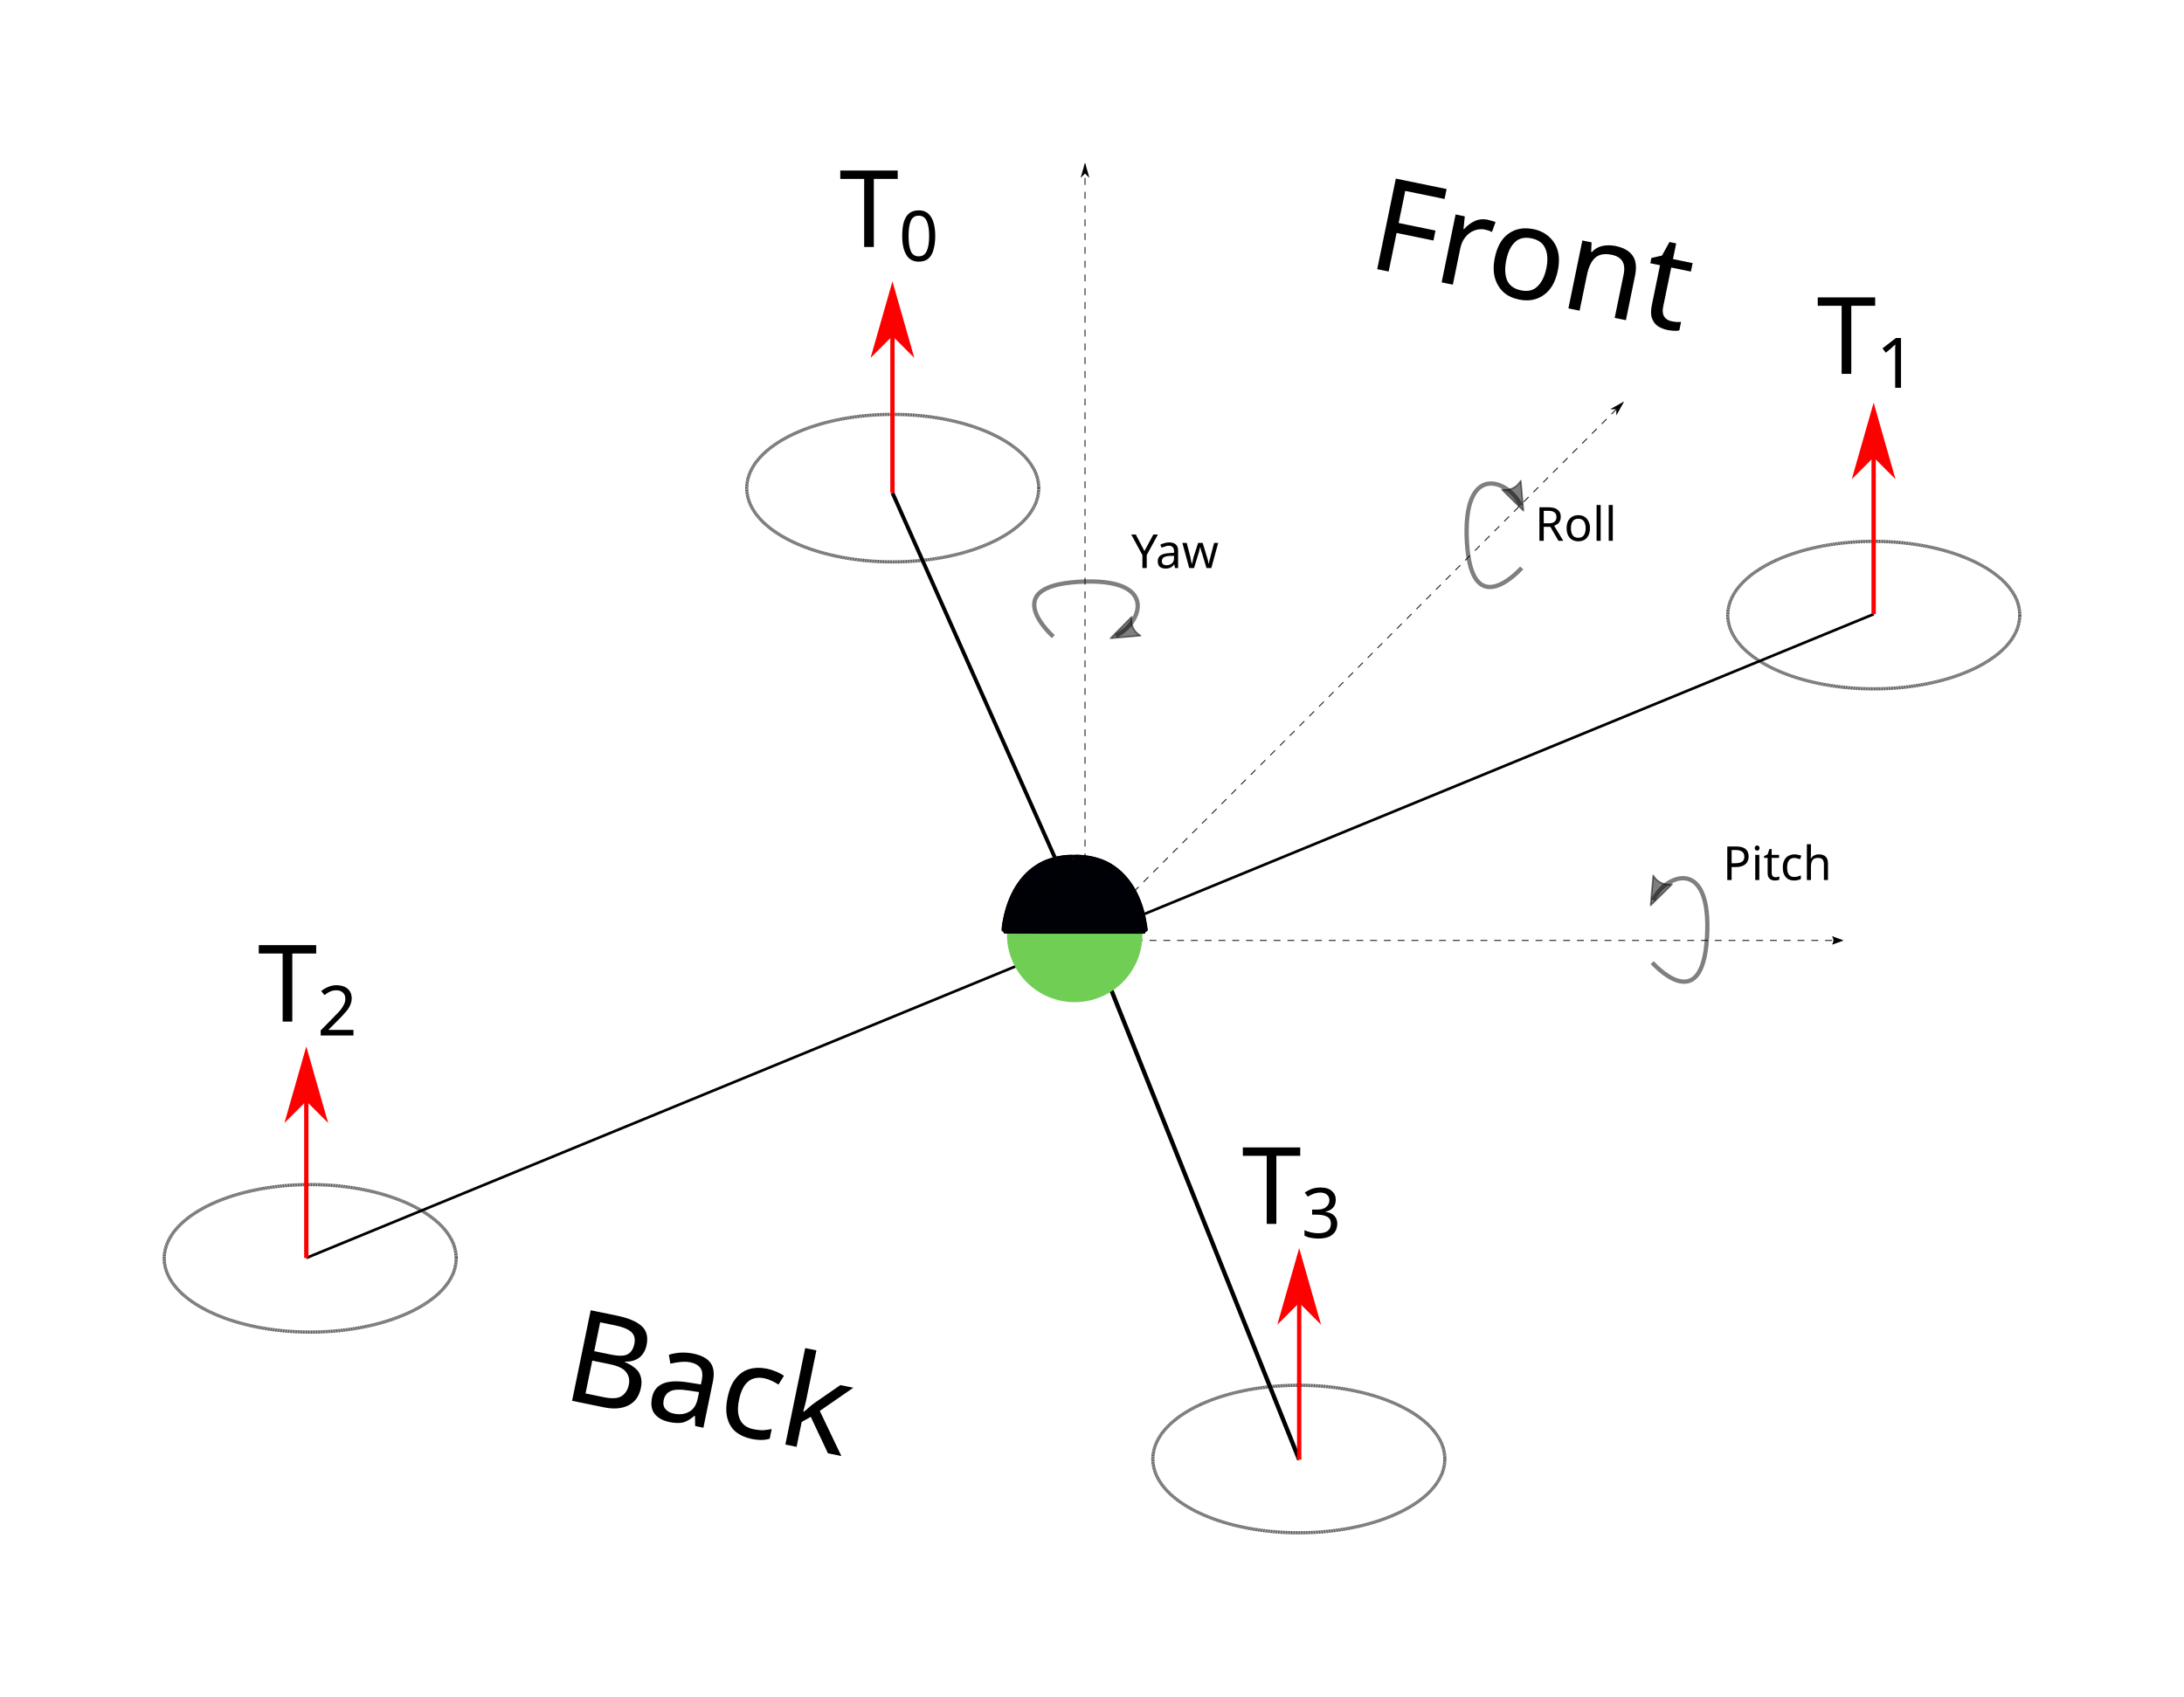
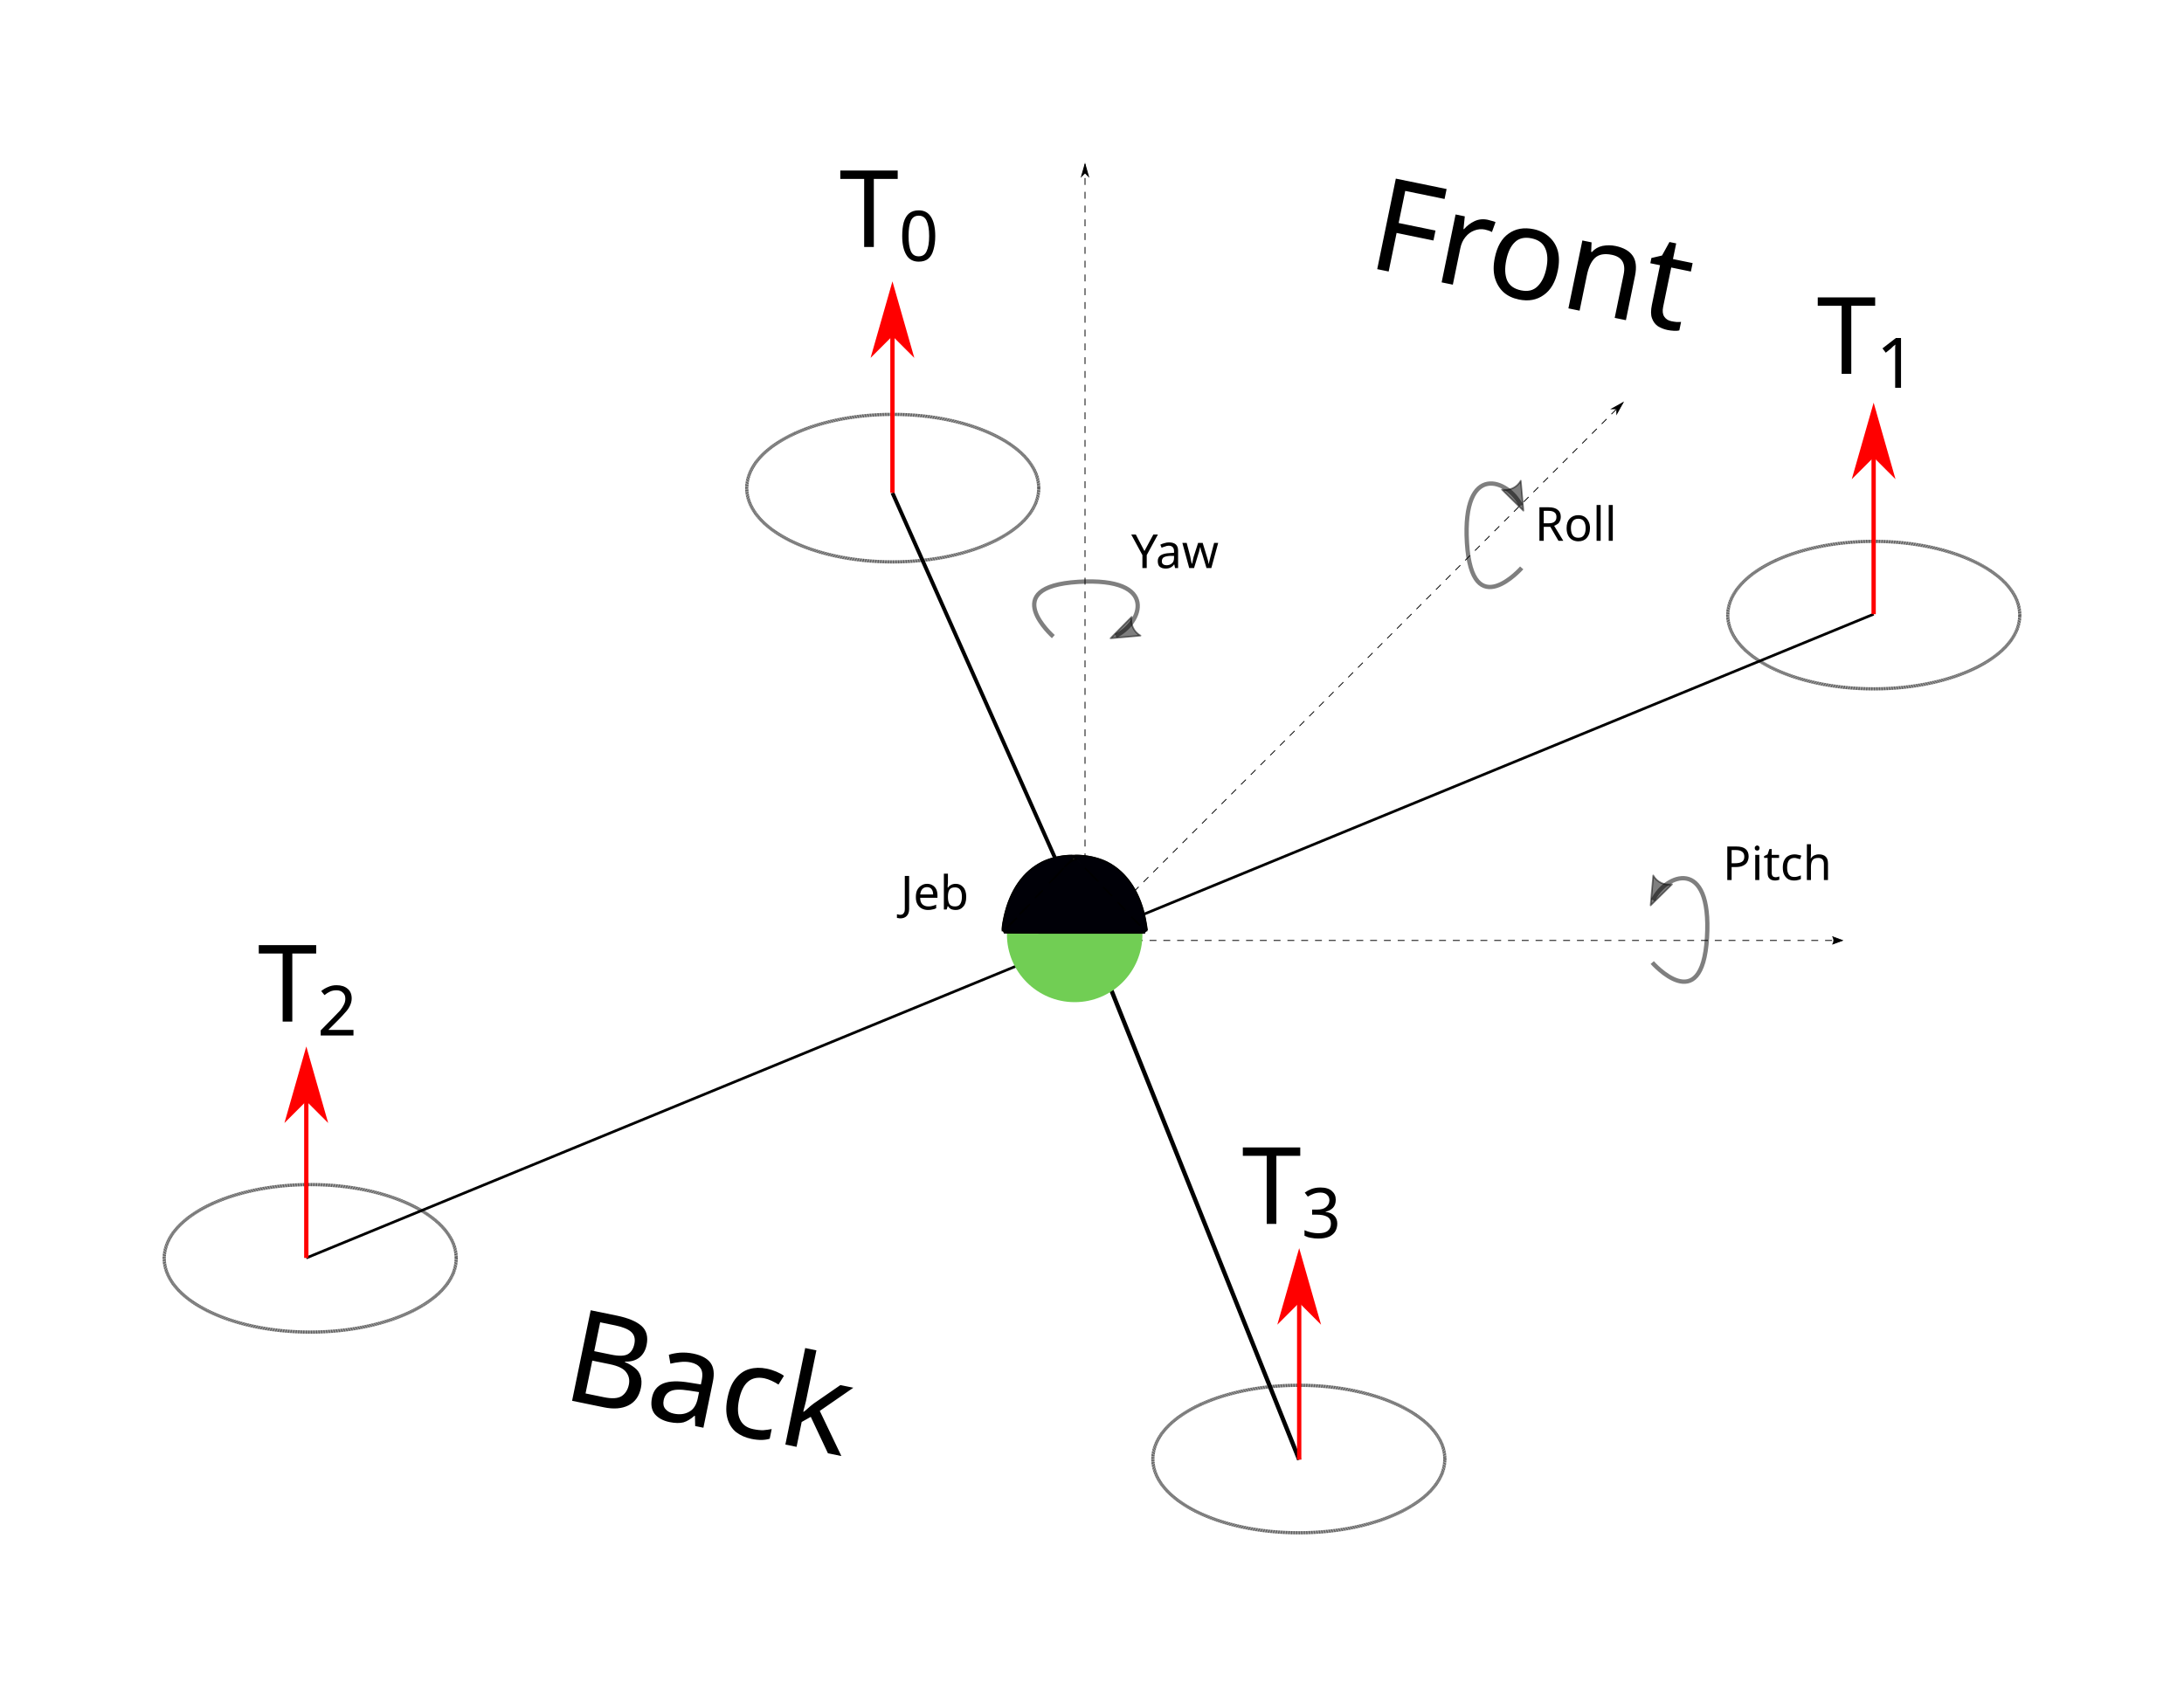
<svg xmlns="http://www.w3.org/2000/svg" width="134.324mm" height="104.395mm" viewBox="0 0 134.324 104.395" version="1.1" id="svg8">
  <defs id="defs2">
    <marker orient="auto" refY="0" refX="0" id="Arrow2Mend" style="overflow:visible">
      <path id="path4557" style="fill:#000000;fill-opacity:0.5;fill-rule:evenodd;stroke:#000000;stroke-width:0.625;stroke-linejoin:round;stroke-opacity:0.5" d="M 8.719,4.034 -2.207,0.016 8.719,-4.002 c -1.745,2.372 -1.735,5.617 -6e-7,8.035 z" transform="scale(-0.6)" />
    </marker>
    <marker orient="auto" refY="0" refX="0" id="marker7270" style="overflow:visible">
      <path id="path7268" style="fill:#000000;fill-opacity:1;fill-rule:evenodd;stroke:#000000;stroke-width:0.625;stroke-linejoin:round;stroke-opacity:1" d="M 8.719,4.034 -2.207,0.016 8.719,-4.002 c -1.745,2.372 -1.735,5.617 -6e-7,8.035 z" transform="matrix(-1.1,0,0,-1.1,-1.1,0)" />
    </marker>
    <marker orient="auto" refY="0" refX="0" id="marker7182" style="overflow:visible">
      <path id="path7180" style="fill:#000000;fill-opacity:1;fill-rule:evenodd;stroke:#000000;stroke-width:0.625;stroke-linejoin:round;stroke-opacity:1" d="M 8.719,4.034 -2.207,0.016 8.719,-4.002 c -1.745,2.372 -1.735,5.617 -6e-7,8.035 z" transform="matrix(-1.1,0,0,-1.1,-1.1,0)" />
    </marker>
    <marker style="overflow:visible" id="marker7100" refX="0" refY="0" orient="auto">
      <path transform="matrix(-0.8,0,0,-0.8,-10,0)" style="fill:#000000;fill-opacity:1;fill-rule:evenodd;stroke:#000000;stroke-width:1pt;stroke-opacity:1" d="M 0,0 5,-5 -12.5,0 5,5 Z" id="path7098" />
    </marker>
    <marker orient="auto" refY="0" refX="0" id="marker7018" style="overflow:visible">
      <path id="path7016" d="M 0,0 5,-5 -12.5,0 5,5 Z" style="fill:#000000;fill-opacity:1;fill-rule:evenodd;stroke:#000000;stroke-width:1pt;stroke-opacity:1" transform="matrix(-0.8,0,0,-0.8,-10,0)" />
    </marker>
    <marker style="overflow:visible" id="marker5055" refX="0" refY="0" orient="auto">
      <path transform="matrix(-0.8,0,0,-0.8,-10,0)" style="fill:#ff0000;fill-opacity:1;fill-rule:evenodd;stroke:#ff0000;stroke-width:1pt;stroke-opacity:1" d="M 0,0 5,-5 -12.5,0 5,5 Z" id="path5053" />
    </marker>
    <marker orient="auto" refY="0" refX="0" id="Arrow2Lend" style="overflow:visible">
      <path id="path4551" style="fill:#000000;fill-opacity:1;fill-rule:evenodd;stroke:#000000;stroke-width:0.625;stroke-linejoin:round;stroke-opacity:1" d="M 8.719,4.034 -2.207,0.016 8.719,-4.002 c -1.745,2.372 -1.735,5.617 -6e-7,8.035 z" transform="matrix(-1.1,0,0,-1.1,-1.1,0)" />
    </marker>
    <marker orient="auto" refY="0" refX="0" id="marker4852" style="overflow:visible">
      <path id="path4850" d="M 0,0 5,-5 -12.5,0 5,5 Z" style="fill:#000000;fill-opacity:1;fill-rule:evenodd;stroke:#000000;stroke-width:1pt;stroke-opacity:1" transform="matrix(0.8,0,0,0.8,10,0)" />
    </marker>
    <marker orient="auto" refY="0" refX="0" id="marker4818" style="overflow:visible">
      <path id="path4816" d="M 0,0 5,-5 -12.5,0 5,5 Z" style="fill:#000000;fill-opacity:1;fill-rule:evenodd;stroke:#000000;stroke-width:1pt;stroke-opacity:1" transform="matrix(-0.8,0,0,-0.8,-10,0)" />
    </marker>
    <marker orient="auto" refY="0" refX="0" id="Arrow1Lend" style="overflow:visible">
      <path id="path4533" d="M 0,0 5,-5 -12.5,0 5,5 Z" style="fill-rule:evenodd;stroke:#000000;stroke-width:1pt" transform="matrix(-0.8,0,0,-0.8,-10,0)" />
    </marker>
    <marker orient="auto" refY="0" refX="0" id="Arrow1Lstart" style="overflow:visible">
      <path id="path4530" d="M 0,0 5,-5 -12.5,0 5,5 Z" style="fill-rule:evenodd;stroke:#000000;stroke-width:1pt" transform="matrix(0.8,0,0,0.8,10,0)" />
    </marker>
    <marker style="overflow:visible" id="marker5055-2" refX="0" refY="0" orient="auto">
      <path transform="matrix(-0.8,0,0,-0.8,-10,0)" style="fill:#ff0000;fill-opacity:1;fill-rule:evenodd;stroke:#ff0000;stroke-width:1pt;stroke-opacity:1" d="M 0,0 5,-5 -12.5,0 5,5 Z" id="path5053-9" />
    </marker>
    <marker style="overflow:visible" id="marker5055-27" refX="0" refY="0" orient="auto">
      <path transform="matrix(-0.8,0,0,-0.8,-10,0)" style="fill:#ff0000;fill-opacity:1;fill-rule:evenodd;stroke:#ff0000;stroke-width:1pt;stroke-opacity:1" d="M 0,0 5,-5 -12.5,0 5,5 Z" id="path5053-0" />
    </marker>
    <marker style="overflow:visible" id="marker5055-27-3" refX="0" refY="0" orient="auto">
      <path transform="matrix(-0.8,0,0,-0.8,-10,0)" style="fill:#ff0000;fill-opacity:1;fill-rule:evenodd;stroke:#ff0000;stroke-width:1pt;stroke-opacity:1" d="M 0,0 5,-5 -12.5,0 5,5 Z" id="path5053-0-6" />
    </marker>
    <marker orient="auto" refY="0" refX="0" id="Arrow2Mend-7" style="overflow:visible">
      <path id="path4557-5" style="fill:#000000;fill-opacity:1;fill-rule:evenodd;stroke:#000000;stroke-width:0.625;stroke-linejoin:round;stroke-opacity:1" d="M 8.719,4.034 -2.207,0.016 8.719,-4.002 c -1.745,2.372 -1.735,5.617 -6e-7,8.035 z" transform="scale(-0.6)" />
    </marker>
    <marker orient="auto" refY="0" refX="0" id="Arrow2Mend-2" style="overflow:visible">
      <path id="path4557-2" style="fill:#000000;fill-opacity:1;fill-rule:evenodd;stroke:#000000;stroke-width:0.625;stroke-linejoin:round;stroke-opacity:1" d="M 8.719,4.034 -2.207,0.016 8.719,-4.002 c -1.745,2.372 -1.735,5.617 -6e-7,8.035 z" transform="scale(-0.6)" />
    </marker>
    <marker orient="auto" refY="0" refX="0" id="Arrow2Mend-9" style="overflow:visible">
      <path id="path4557-7" style="fill:#000000;fill-opacity:0.5;fill-rule:evenodd;stroke:#000000;stroke-width:0.625;stroke-linejoin:round;stroke-opacity:0.5" d="M 8.719,4.034 -2.207,0.016 8.719,-4.002 c -1.745,2.372 -1.735,5.617 -6e-7,8.035 z" transform="scale(-0.6)" />
    </marker>
    <marker orient="auto" refY="0" refX="0" id="Arrow2Mend-6" style="overflow:visible">
      <path id="path4557-1" style="fill:#000000;fill-opacity:0.5;fill-rule:evenodd;stroke:#000000;stroke-width:0.625;stroke-linejoin:round;stroke-opacity:0.5" d="M 8.719,4.034 -2.207,0.016 8.719,-4.002 c -1.745,2.372 -1.735,5.617 -6e-7,8.035 z" transform="scale(-0.6)" />
    </marker>
  </defs>
  <g id="layer1" transform="translate(-33.58521,-102.6598)">
    <g id="g4954" transform="matrix(0.7570577,0,0,0.7570577,45.28178,30.76756)">
      <path id="path10" d="m 72.697,108.308 v 63.076 h 61.472" style="fill:none;stroke:#000000;stroke-width:0.07;stroke-linecap:butt;stroke-linejoin:miter;stroke-miterlimit:4;stroke-dasharray:0.56, 0.56;stroke-dashoffset:0;stroke-opacity:1;marker-start:url(#marker4852);marker-end:url(#Arrow2Lend)" />
      <path id="path12" d="m 72.697,171.383 43.699,-43.699" style="fill:none;stroke:#000000;stroke-width:0.07;stroke-linecap:butt;stroke-linejoin:miter;stroke-miterlimit:4;stroke-dasharray:0.56, 0.56;stroke-dashoffset:0;stroke-opacity:1;marker-end:url(#marker4818)" />
    </g>
    <path style="fill:none;stroke:#000000;stroke-width:0.165px;stroke-linecap:butt;stroke-linejoin:miter;stroke-opacity:1" d="m 100.613,160.267 48.208,-19.825" id="path4956" />
    <path style="fill:none;stroke:#000000;stroke-width:0.165px;stroke-linecap:butt;stroke-linejoin:miter;stroke-opacity:1" d="M 52.424,180.046 100.632,160.221" id="path4956-6" />
    <path style="fill:none;stroke:#000000;stroke-width:0.237px;stroke-linecap:butt;stroke-linejoin:miter;stroke-opacity:1" d="M 100.624,160.271 88.474,132.978" id="path4997" />
    <path style="fill:none;stroke:#000000;stroke-width:0.265px;stroke-linecap:butt;stroke-linejoin:miter;stroke-opacity:1" d="m 113.49,192.455 -12.877,-32.188" id="path4997-7" />
    <ellipse style="fill:none;stroke:#000000;stroke-width:0.2;stroke-miterlimit:4;stroke-dasharray:0.02, 0.02;stroke-dashoffset:0;stroke-opacity:1" id="path5014" cx="88.493" cy="132.689" rx="8.98" ry="4.537" />
    <ellipse style="fill:none;stroke:#000000;stroke-width:0.2;stroke-miterlimit:4;stroke-dasharray:0.02, 0.02;stroke-dashoffset:0;stroke-opacity:1" id="path5014-5" cx="148.829" cy="140.5" rx="8.98" ry="4.537" />
    <ellipse style="fill:none;stroke:#000000;stroke-width:0.2;stroke-miterlimit:4;stroke-dasharray:0.02, 0.02;stroke-dashoffset:0;stroke-opacity:1" id="path5014-3" cx="113.469" cy="192.417" rx="8.98" ry="4.537" />
    <ellipse style="fill:none;stroke:#000000;stroke-width:0.2;stroke-miterlimit:4;stroke-dasharray:0.02, 0.02;stroke-dashoffset:0;stroke-opacity:1" id="path5014-56" cx="52.665" cy="180.07" rx="8.98" ry="4.537" />
    <path style="fill:none;stroke:#ff0000;stroke-width:0.265px;stroke-linecap:butt;stroke-linejoin:miter;stroke-opacity:1;marker-end:url(#marker5055)" d="M 88.474,132.978 V 120.482" id="path5045" />
    <path style="fill:none;stroke:#ff0000;stroke-width:0.265px;stroke-linecap:butt;stroke-linejoin:miter;stroke-opacity:1;marker-end:url(#marker5055-2)" d="M 148.821,140.442 V 127.945" id="path5045-1" />
    <path style="fill:none;stroke:#ff0000;stroke-width:0.265px;stroke-linecap:butt;stroke-linejoin:miter;stroke-opacity:1;marker-end:url(#marker5055-27)" d="M 113.49,192.455 V 179.958" id="path5045-9" />
    <path style="fill:none;stroke:#ff0000;stroke-width:0.265px;stroke-linecap:butt;stroke-linejoin:miter;stroke-opacity:1;marker-end:url(#marker5055-27-3)" d="M 52.424,180.046 V 167.55" id="path5045-9-0" />
    <circle style="fill:#71ce54;fill-opacity:1;stroke:none;stroke-width:0.5;stroke-miterlimit:4;stroke-dasharray:none;stroke-dashoffset:0;stroke-opacity:1" id="path6795" cx="99.682" cy="160.144" r="4.167" />
    <g id="layer4">
      <path style="fill:none;stroke:#000000;stroke-width:0.265;stroke-linecap:butt;stroke-linejoin:miter;stroke-miterlimit:4;stroke-dasharray:none;stroke-opacity:0.5;marker-end:url(#Arrow2Mend)" d="m 135.204,161.875 c 0,0 3.064,3.485 3.368,-1.543 0.304,-5.028 -2.572,-3.882 -3.321,-2.292" id="path7008" />
      <path style="fill:none;stroke:#000000;stroke-width:0.265;stroke-linecap:butt;stroke-linejoin:miter;stroke-miterlimit:4;stroke-dasharray:none;stroke-opacity:0.5;marker-end:url(#Arrow2Mend-9)" d="m 127.176,137.595 c 0,0 -3.064,3.485 -3.368,-1.543 -0.304,-5.028 2.572,-3.882 3.321,-2.292" id="path7008-3" />
      <path style="fill:none;stroke:#000000;stroke-width:0.265;stroke-linecap:butt;stroke-linejoin:miter;stroke-miterlimit:4;stroke-dasharray:none;stroke-opacity:0.5;marker-end:url(#Arrow2Mend-6)" d="m 98.369,141.822 c 0,0 -3.485,-3.064 1.543,-3.368 5.028,-0.304 3.882,2.572 2.292,3.321" id="path7008-2" />
      <text xml:space="preserve" style="font-style:normal;font-weight:normal;font-size:2.891px;line-height:1.25;font-family:sans-serif;letter-spacing:0px;word-spacing:0px;fill:#000000;fill-opacity:1;stroke:none;stroke-width:0.072" x="139.541" y="156.796" id="text11254">
        <tspan id="tspan11252" x="139.541" y="156.796" style="stroke-width:0.072">Pitch</tspan>
      </text>
      <text xml:space="preserve" style="font-style:normal;font-weight:normal;font-size:2.891px;line-height:1.25;font-family:sans-serif;letter-spacing:0px;word-spacing:0px;fill:#000000;fill-opacity:1;stroke:none;stroke-width:0.072" x="127.983" y="135.928" id="text11254-9">
        <tspan id="tspan11252-3" x="127.983" y="135.928" style="stroke-width:0.072">Roll</tspan>
      </text>
      <text xml:space="preserve" style="font-style:normal;font-weight:normal;font-size:2.891px;line-height:1.25;font-family:sans-serif;letter-spacing:0px;word-spacing:0px;fill:#000000;fill-opacity:1;stroke:none;stroke-width:0.072" x="103.162" y="137.604" id="text11254-1">
        <tspan id="tspan11252-9" x="103.162" y="137.604" style="stroke-width:0.072">Yaw</tspan>
      </text>
+       <text xml:space="preserve" style="font-style:normal;font-weight:normal;font-size:2.891px;line-height:1.25;font-family:sans-serif;letter-spacing:0px;word-spacing:0px;fill:#000000;fill-opacity:1;stroke:none;stroke-width:0.072" x="88.97" y="158.611" id="text11254-1-3">
+         <tspan id="tspan11252-9-6" x="88.97" y="158.611" style="stroke-width:0.072">Jeb</tspan>
+       </text>
    </g>
    <g id="g6872" transform="translate(-16.27671,-8.138357)">
      <g id="g6935" transform="translate(20.29912,9.214117)">
        <g style="fill:#000008;fill-opacity:0.985;stroke:#000000;stroke-opacity:1" transform="translate(-4.022407,-1.356393)" id="g6914">
          <g style="fill:#000008;fill-opacity:0.985;stroke:#000000;stroke-opacity:1" transform="translate(0.04677217,0.1403165)" id="g6858">
            <path style="fill:#000008;fill-opacity:0.985;stroke:#000000;stroke-width:0.265px;stroke-linecap:butt;stroke-linejoin:miter;stroke-opacity:1" d="m 95.275,160.098 c 0,0 0.187,-4.584 4.35,-4.584" id="path6839" />
            <path style="fill:#000008;fill-opacity:0.985;stroke:#000000;stroke-width:0.265px;stroke-linecap:butt;stroke-linejoin:miter;stroke-opacity:1" d="m 103.975,160.098 c 0,0 -0.187,-4.584 -4.35,-4.584" id="path6839-6" />
          </g>
          <path id="path6866" d="M 95.322,160.238 H 104.021" style="fill:#000008;fill-opacity:0.985;stroke:#000000;stroke-width:0.265px;stroke-linecap:butt;stroke-linejoin:miter;stroke-opacity:1" />
        </g>
        <path transform="matrix(0.2645833,0,0,0.2645833,16.27671,8.138357)" id="path6920" d="m 284.642,568.761 c 0.236,-0.258 3.677,-3.897 7.648,-8.088 6.03,-6.363 7.298,-7.618 7.695,-7.618 0.397,0 1.615,1.201 7.348,7.248 3.78,3.986 7.235,7.626 7.678,8.088 l 0.805,0.84 H 300.015 284.213 Z" style="fill:#000008;fill-opacity:0.985;stroke:#000000;stroke-width:0.334;stroke-miterlimit:4;stroke-dasharray:none;stroke-dashoffset:0;stroke-opacity:1" />
        <path transform="matrix(0.2645833,0,0,0.2645833,16.27671,8.138357)" id="path6926" d="m 283.568,569.849 c 0,-0.146 -0.08,-0.265 -0.177,-0.265 -0.298,0 -0.199,-1.186 0.275,-3.3 1.365,-6.085 4.41,-10.44 8.863,-12.675 1.467,-0.737 3.875,-1.364 5.667,-1.476 2.033,-0.127 2.078,0.004 0.53,1.548 l -1.105,1.102 1.1,-0.922 c 0.822,-0.688 1.191,-0.893 1.458,-0.808 0.207,0.066 0.358,0.034 0.358,-0.075 0,-0.104 -0.119,-0.189 -0.265,-0.189 -0.153,0 -0.265,-0.16 -0.265,-0.379 0,-0.369 0.048,-0.376 1.724,-0.279 1.884,0.11 4.236,0.714 5.755,1.477 4.69,2.355 7.966,7.365 9.066,13.867 l 0.316,1.865 -0.387,0.387 -0.387,0.387 h -16.263 c -14.339,0 -16.263,-0.031 -16.263,-0.265 z m 1.856,-2.033 c 0.675,-0.681 1.188,-1.237 1.14,-1.237 -0.049,0 -0.641,0.557 -1.316,1.237 -0.675,0.681 -1.188,1.237 -1.14,1.237 0.049,0 0.641,-0.557 1.316,-1.237 z m 29.787,0.48 c 0,-0.028 -0.457,-0.485 -1.016,-1.016 l -1.016,-0.966 0.966,1.016 c 0.898,0.944 1.067,1.097 1.067,0.966 z m -26.693,-3.75 c 0.626,-0.632 1.099,-1.149 1.05,-1.149 -0.049,0 -0.601,0.517 -1.227,1.149 -0.626,0.632 -1.099,1.149 -1.05,1.149 0.049,0 0.601,-0.517 1.227,-1.149 z m 23.335,0.214 c 0,-0.028 -0.418,-0.446 -0.928,-0.928 l -0.928,-0.877 0.877,0.928 c 0.815,0.862 0.979,1.009 0.979,0.877 z m -20.064,-3.661 c 0.479,-0.486 0.831,-0.884 0.782,-0.884 -0.049,0 -0.48,0.398 -0.959,0.884 -0.479,0.486 -0.831,0.884 -0.782,0.884 0.049,0 0.48,-0.398 0.959,-0.884 z m 16.882,0.303 c 0,-0.028 -0.457,-0.485 -1.016,-1.016 l -1.016,-0.966 0.966,1.016 c 0.898,0.944 1.067,1.097 1.067,0.966 z m -11.454,-6.049 c 0.104,-0.194 0.156,-0.314 0.117,-0.265 -0.04,0.049 -0.784,0.844 -1.655,1.768 l -1.583,1.679 1.467,-1.414 c 0.807,-0.778 1.551,-1.573 1.655,-1.768 z m 8.272,2.692 c 0,-0.026 -0.696,-0.723 -1.547,-1.547 l -1.547,-1.499 1.499,1.547 c 1.392,1.437 1.595,1.627 1.595,1.499 z" style="fill:#000008;fill-opacity:0.985;stroke:#000000;stroke-width:0.334;stroke-miterlimit:4;stroke-dasharray:none;stroke-dashoffset:0;stroke-opacity:1" />
      </g>
      <text xml:space="preserve" style="font-style:normal;font-weight:normal;font-size:6.595px;line-height:1.25;font-family:sans-serif;letter-spacing:0px;word-spacing:0px;fill:#000000;fill-opacity:1;stroke:none;stroke-width:0.165" x="101.482" y="125.993" id="text6939">
        <tspan id="tspan6937" x="101.482" y="125.993" style="stroke-width:0.165">T<tspan style="font-size:4.287px;baseline-shift:sub;stroke-width:0.165" id="tspan6941">0</tspan>
        </tspan>
      </text>
      <text xml:space="preserve" style="font-style:normal;font-weight:normal;font-size:10.583px;line-height:1.25;font-family:sans-serif;letter-spacing:0px;word-spacing:0px;fill:#000000;fill-opacity:1;stroke:none;stroke-width:0.265" x="126.098" y="127.404" id="text6945">
        <tspan id="tspan6943" x="126.098" y="136.768" style="stroke-width:0.265" />
      </text>
      <text xml:space="preserve" style="font-style:normal;font-weight:normal;font-size:6.595px;line-height:1.25;font-family:sans-serif;letter-spacing:0px;word-spacing:0px;fill:#000000;fill-opacity:1;stroke:none;stroke-width:0.165" x="161.598" y="133.795" id="text6939-2">
        <tspan id="tspan6937-6" x="161.598" y="133.795" style="stroke-width:0.165">T<tspan style="font-size:65%;baseline-shift:sub" id="tspan6988">1</tspan>
        </tspan>
      </text>
      <text xml:space="preserve" style="font-style:normal;font-weight:normal;font-size:6.595px;line-height:1.25;font-family:sans-serif;letter-spacing:0px;word-spacing:0px;fill:#000000;fill-opacity:1;stroke:none;stroke-width:0.165" x="126.238" y="186.087" id="text6939-8">
        <tspan id="tspan6937-7" x="126.238" y="186.087" style="stroke-width:0.165">T<tspan style="font-size:65%;baseline-shift:sub" id="tspan928">3</tspan>
        </tspan>
      </text>
      <text xml:space="preserve" style="font-style:normal;font-weight:normal;font-size:6.595px;line-height:1.25;font-family:sans-serif;letter-spacing:0px;word-spacing:0px;fill:#000000;fill-opacity:1;stroke:none;stroke-width:0.165" x="65.715" y="173.645" id="text6939-20">
        <tspan id="tspan6937-2" x="65.715" y="173.645" style="stroke-width:0.165">T<tspan style="font-size:65%;baseline-shift:sub" id="tspan930">2</tspan>
        </tspan>
      </text>
    </g>
    <text xml:space="preserve" style="font-style:normal;font-weight:normal;font-size:7.971px;line-height:1.25;font-family:sans-serif;letter-spacing:0px;word-spacing:0px;fill:#000000;fill-opacity:1;stroke:none;stroke-width:0.199" x="139.061" y="93.033" id="text11302" transform="matrix(0.9798607,0.2010764,-0.2012531,0.9792543,0,0)">
      <tspan id="tspan11300" x="139.061" y="93.033" style="stroke-width:0.199">Front</tspan>
    </text>
    <text xml:space="preserve" style="font-style:normal;font-weight:normal;font-size:7.971px;line-height:1.25;font-family:sans-serif;letter-spacing:0px;word-spacing:0px;fill:#000000;fill-opacity:1;stroke:none;stroke-width:0.199" x="104.583" y="171.206" id="text11302-8" transform="matrix(0.9798607,0.2010764,-0.2012531,0.9792543,0,0)">
      <tspan id="tspan11300-4" x="104.583" y="171.206" style="stroke-width:0.199">Back</tspan>
    </text>
  </g>
</svg>
